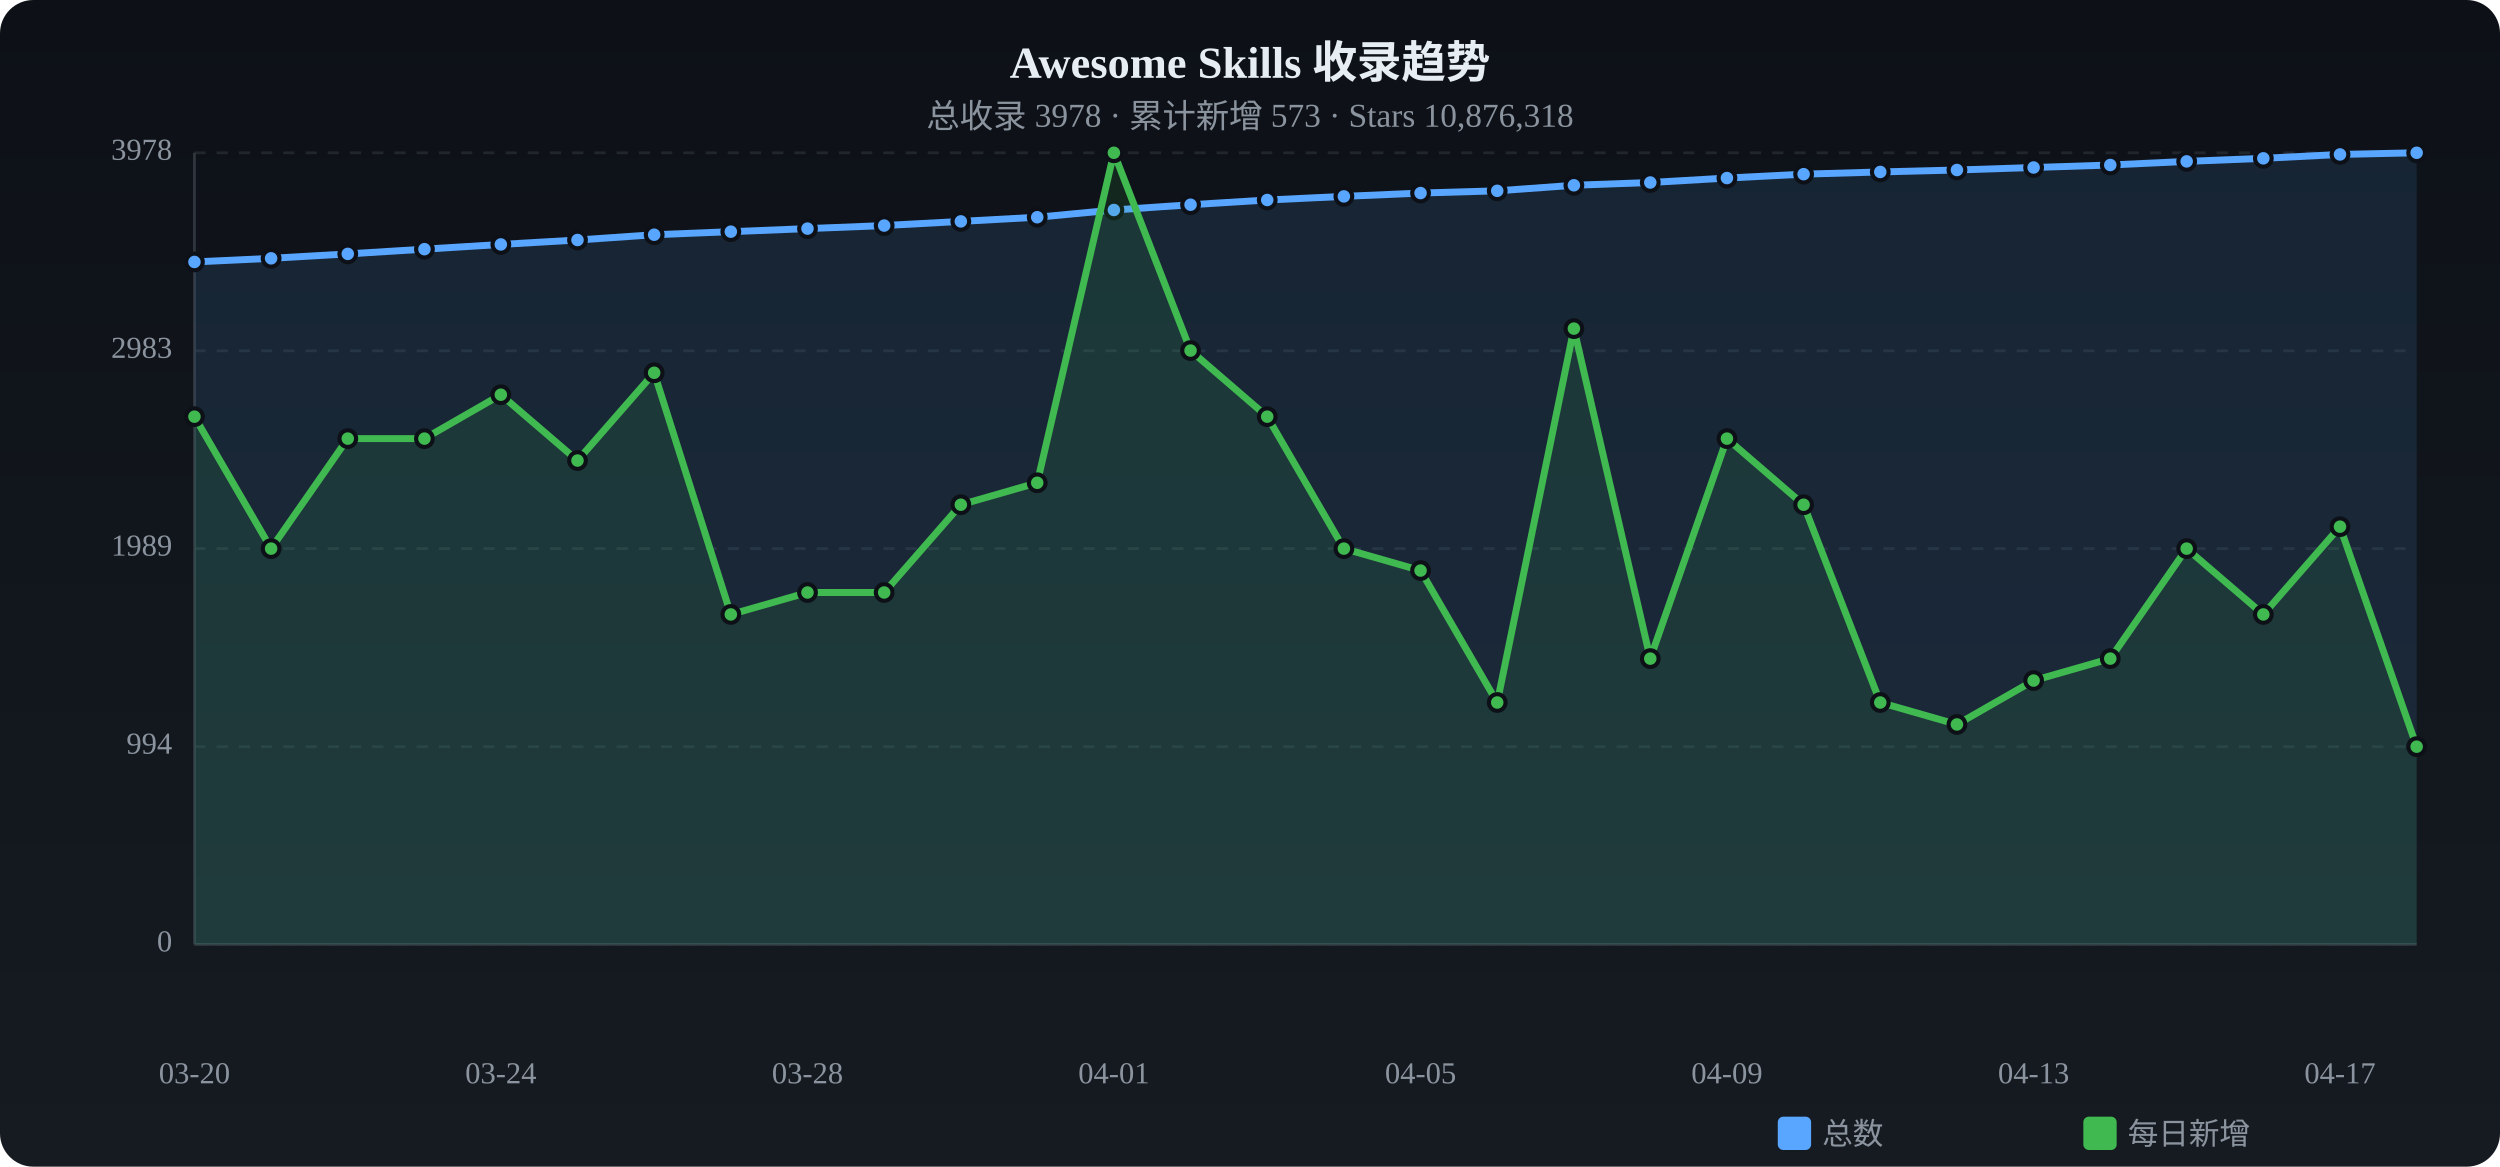
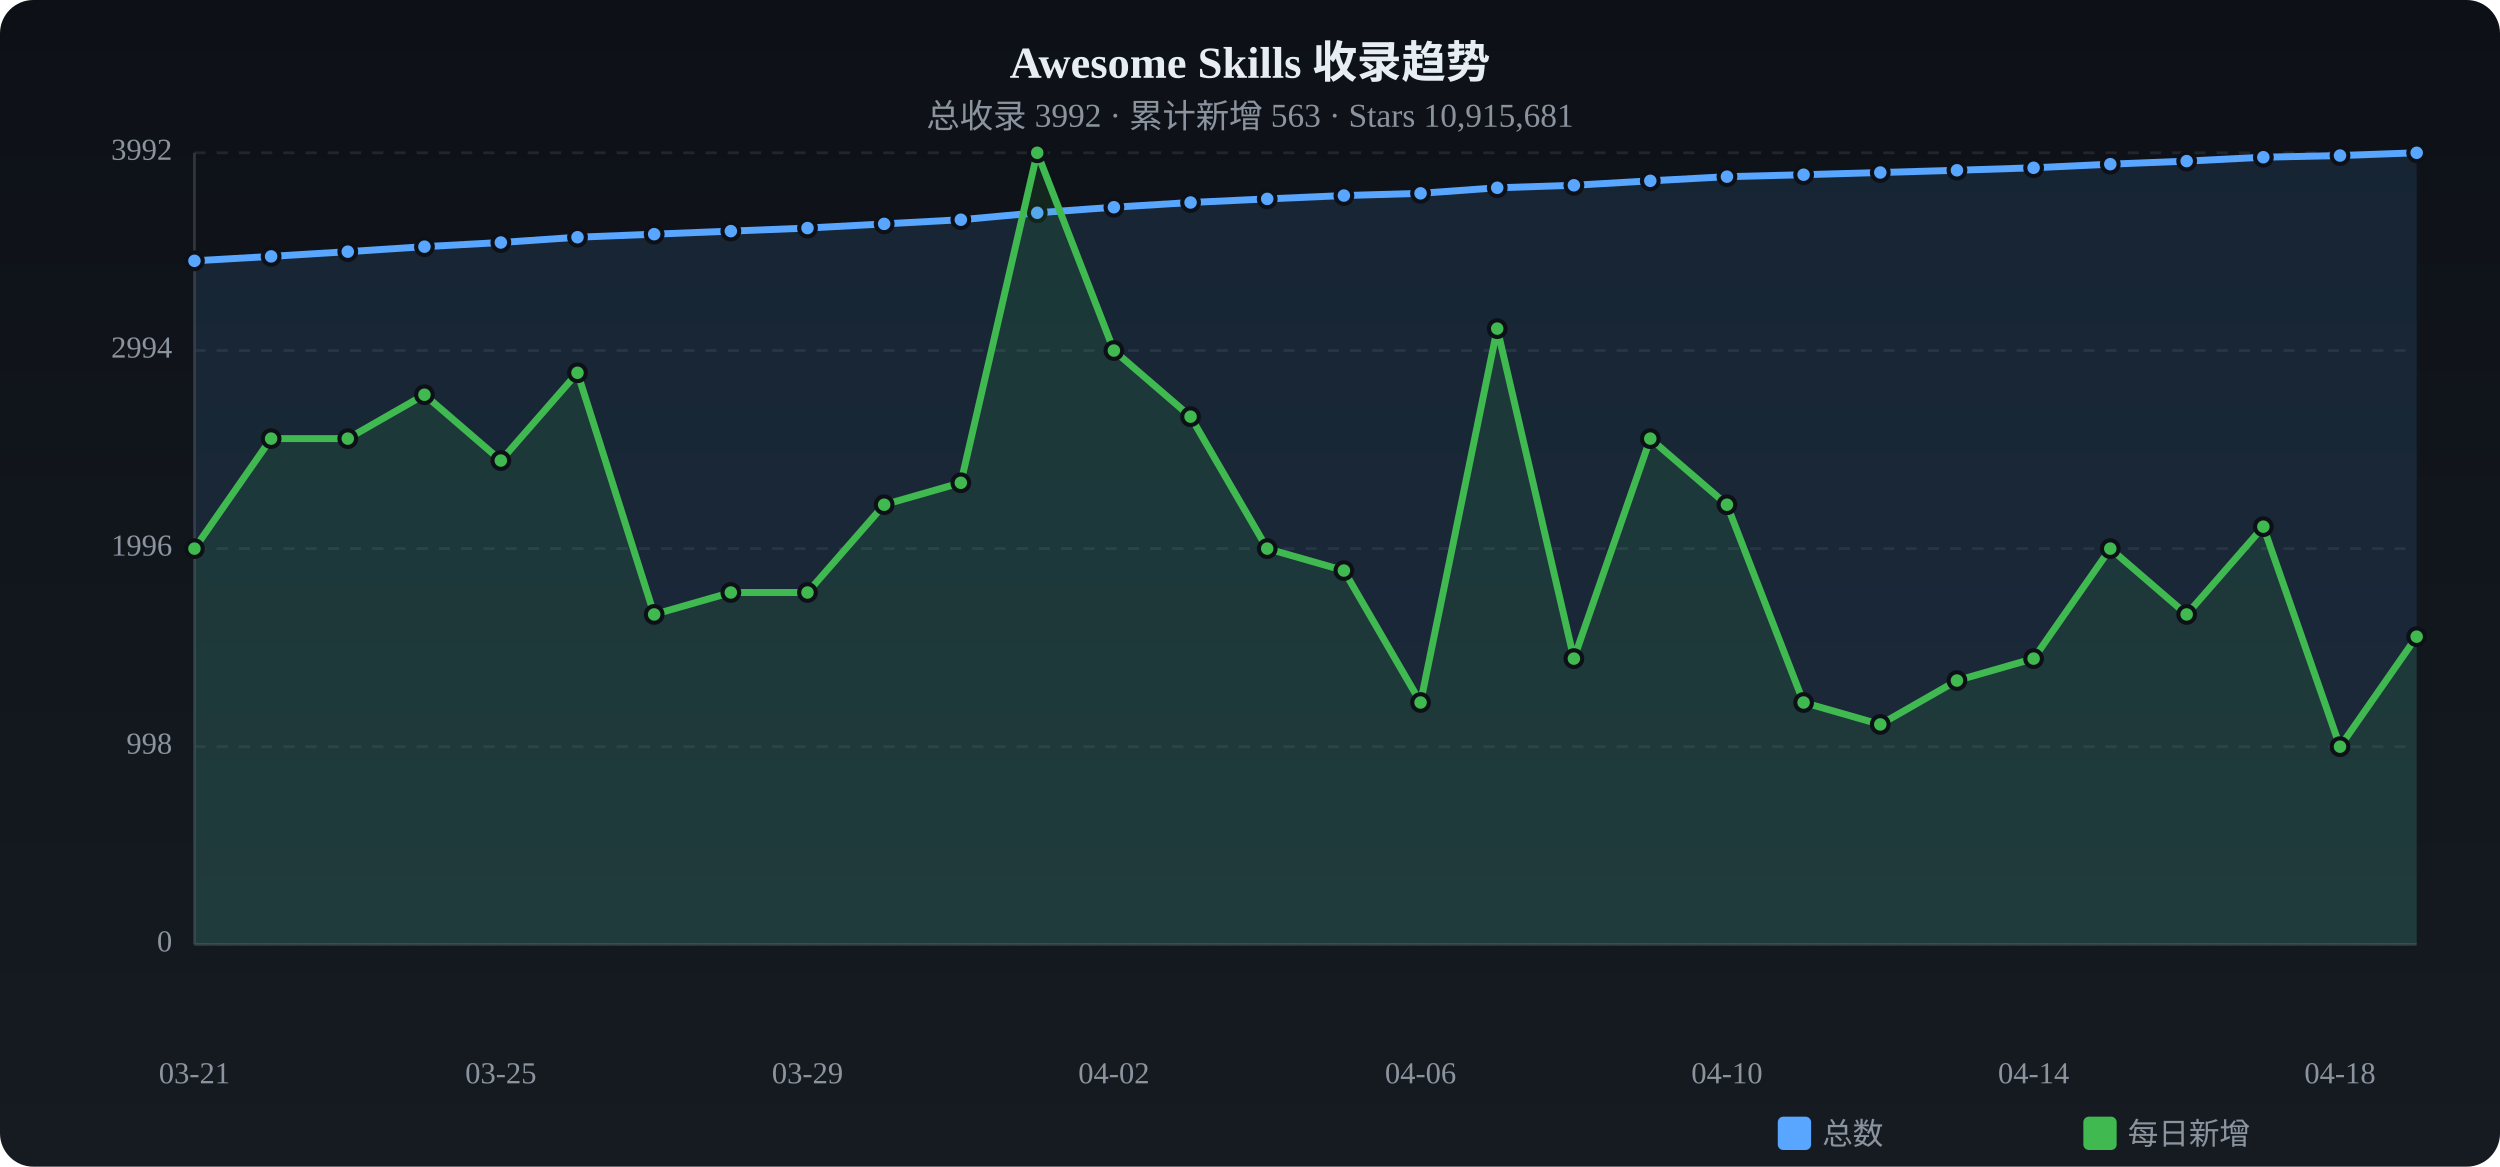
<svg xmlns="http://www.w3.org/2000/svg" viewBox="0 0 900 420" width="900" height="420">
  <defs>
    <linearGradient id="tbg" x1="0%" y1="0%" x2="0%" y2="100%">
      <stop offset="0%" stop-color="#0d1117" />
      <stop offset="100%" stop-color="#161b22" />
    </linearGradient>
  </defs>
  <rect width="900" height="420" rx="12" fill="url(#tbg)" />
  <text x="450.0" y="28" text-anchor="middle" fill="#e6edf3" font-size="16" font-weight="bold">Awesome Skills 收录趋势</text>
-   <text x="450.0" y="46" text-anchor="middle" fill="#8b949e" font-size="12">总收录 3978 · 累计新增 573 · Stars 10,876,318</text>
+   <text x="450.0" y="46" text-anchor="middle" fill="#8b949e" font-size="12">总收录 3992 · 累计新增 563 · Stars 10,915,681</text>
  <text x="62" y="340.0" text-anchor="end" fill="#8b949e" font-size="11" dominant-baseline="middle">0</text>
  <line x1="70" y1="340.0" x2="870" y2="340.0" stroke="#21262d" stroke-dasharray="4 4" />
-   <text x="62" y="268.8" text-anchor="end" fill="#8b949e" font-size="11" dominant-baseline="middle">994</text>
+   <text x="62" y="268.8" text-anchor="end" fill="#8b949e" font-size="11" dominant-baseline="middle">998</text>
  <line x1="70" y1="268.8" x2="870" y2="268.8" stroke="#21262d" stroke-dasharray="4 4" />
-   <text x="62" y="197.5" text-anchor="end" fill="#8b949e" font-size="11" dominant-baseline="middle">1989</text>
+   <text x="62" y="197.5" text-anchor="end" fill="#8b949e" font-size="11" dominant-baseline="middle">1996</text>
  <line x1="70" y1="197.5" x2="870" y2="197.5" stroke="#21262d" stroke-dasharray="4 4" />
-   <text x="62" y="126.3" text-anchor="end" fill="#8b949e" font-size="11" dominant-baseline="middle">2983</text>
-   <line x1="70" y1="126.3" x2="870" y2="126.3" stroke="#21262d" stroke-dasharray="4 4" />
-   <text x="62" y="55.0" text-anchor="end" fill="#8b949e" font-size="11" dominant-baseline="middle">3978</text>
+   <text x="62" y="126.2" text-anchor="end" fill="#8b949e" font-size="11" dominant-baseline="middle">2994</text>
+   <line x1="70" y1="126.2" x2="870" y2="126.2" stroke="#21262d" stroke-dasharray="4 4" />
+   <text x="62" y="55.0" text-anchor="end" fill="#8b949e" font-size="11" dominant-baseline="middle">3992</text>
  <line x1="70" y1="55.0" x2="870" y2="55.0" stroke="#21262d" stroke-dasharray="4 4" />
  <line x1="70" y1="55" x2="70" y2="340" stroke="#30363d" />
  <line x1="70" y1="340" x2="870" y2="340" stroke="#30363d" />
-   <path d="M70.0,94.3 L97.6,93.0 L125.2,91.4 L152.8,89.7 L180.3,88.0 L207.9,86.4 L235.5,84.5 L263.1,83.4 L290.7,82.3 L318.3,81.2 L345.9,79.7 L373.4,78.2 L401.0,75.6 L428.6,73.7 L456.2,72.0 L483.8,70.7 L511.4,69.5 L539.0,68.7 L566.6,66.7 L594.1,65.7 L621.7,64.1 L649.3,62.7 L676.9,61.9 L704.5,61.2 L732.1,60.3 L759.7,59.4 L787.2,58.1 L814.8,57.0 L842.4,55.6 L870.0,55.0 L870.0,340 L70.0,340 Z" fill="#58a6ff" opacity="0.12" />
-   <polyline points="70.0,94.3 97.6,93.0 125.2,91.4 152.8,89.7 180.3,88.0 207.9,86.4 235.5,84.5 263.1,83.4 290.7,82.3 318.3,81.2 345.9,79.7 373.4,78.2 401.0,75.6 428.6,73.7 456.2,72.0 483.8,70.7 511.4,69.5 539.0,68.7 566.6,66.7 594.1,65.7 621.7,64.1 649.3,62.7 676.9,61.9 704.5,61.2 732.1,60.3 759.7,59.4 787.2,58.1 814.8,57.0 842.4,55.6 870.0,55.0" fill="none" stroke="#58a6ff" stroke-width="2.5" stroke-linecap="round" stroke-linejoin="round" />
-   <circle cx="70.0" cy="94.3" r="3" fill="#58a6ff" stroke="#0d1117" stroke-width="1.5" />
-   <circle cx="97.6" cy="93.0" r="3" fill="#58a6ff" stroke="#0d1117" stroke-width="1.5" />
-   <circle cx="125.2" cy="91.4" r="3" fill="#58a6ff" stroke="#0d1117" stroke-width="1.5" />
-   <circle cx="152.8" cy="89.7" r="3" fill="#58a6ff" stroke="#0d1117" stroke-width="1.5" />
-   <circle cx="180.3" cy="88.0" r="3" fill="#58a6ff" stroke="#0d1117" stroke-width="1.5" />
-   <circle cx="207.9" cy="86.4" r="3" fill="#58a6ff" stroke="#0d1117" stroke-width="1.5" />
-   <circle cx="235.5" cy="84.5" r="3" fill="#58a6ff" stroke="#0d1117" stroke-width="1.5" />
-   <circle cx="263.1" cy="83.4" r="3" fill="#58a6ff" stroke="#0d1117" stroke-width="1.5" />
-   <circle cx="290.7" cy="82.3" r="3" fill="#58a6ff" stroke="#0d1117" stroke-width="1.5" />
-   <circle cx="318.3" cy="81.2" r="3" fill="#58a6ff" stroke="#0d1117" stroke-width="1.5" />
-   <circle cx="345.9" cy="79.7" r="3" fill="#58a6ff" stroke="#0d1117" stroke-width="1.5" />
-   <circle cx="373.4" cy="78.2" r="3" fill="#58a6ff" stroke="#0d1117" stroke-width="1.5" />
-   <circle cx="401.0" cy="75.6" r="3" fill="#58a6ff" stroke="#0d1117" stroke-width="1.5" />
-   <circle cx="428.6" cy="73.7" r="3" fill="#58a6ff" stroke="#0d1117" stroke-width="1.5" />
-   <circle cx="456.2" cy="72.0" r="3" fill="#58a6ff" stroke="#0d1117" stroke-width="1.5" />
-   <circle cx="483.8" cy="70.7" r="3" fill="#58a6ff" stroke="#0d1117" stroke-width="1.5" />
-   <circle cx="511.4" cy="69.5" r="3" fill="#58a6ff" stroke="#0d1117" stroke-width="1.5" />
-   <circle cx="539.0" cy="68.7" r="3" fill="#58a6ff" stroke="#0d1117" stroke-width="1.5" />
+   <path d="M70.0,93.9 L97.6,92.3 L125.2,90.6 L152.8,88.8 L180.3,87.3 L207.9,85.4 L235.5,84.3 L263.1,83.2 L290.7,82.1 L318.3,80.6 L345.9,79.1 L373.4,76.6 L401.0,74.6 L428.6,72.9 L456.2,71.6 L483.8,70.4 L511.4,69.6 L539.0,67.6 L566.6,66.7 L594.1,65.1 L621.7,63.6 L649.3,62.9 L676.9,62.1 L704.5,61.3 L732.1,60.4 L759.7,59.1 L787.2,58.0 L814.8,56.6 L842.4,56.0 L870.0,55.0 L870.0,340 L70.0,340 Z" fill="#58a6ff" opacity="0.12" />
+   <polyline points="70.0,93.9 97.6,92.3 125.2,90.6 152.8,88.8 180.3,87.3 207.9,85.4 235.5,84.3 263.1,83.2 290.7,82.1 318.3,80.6 345.9,79.1 373.4,76.6 401.0,74.6 428.6,72.9 456.2,71.6 483.8,70.4 511.4,69.6 539.0,67.6 566.6,66.7 594.1,65.1 621.7,63.6 649.3,62.9 676.9,62.1 704.5,61.3 732.1,60.4 759.7,59.1 787.2,58.0 814.8,56.6 842.4,56.0 870.0,55.0" fill="none" stroke="#58a6ff" stroke-width="2.5" stroke-linecap="round" stroke-linejoin="round" />
+   <circle cx="70.0" cy="93.9" r="3" fill="#58a6ff" stroke="#0d1117" stroke-width="1.5" />
+   <circle cx="97.6" cy="92.3" r="3" fill="#58a6ff" stroke="#0d1117" stroke-width="1.5" />
+   <circle cx="125.2" cy="90.6" r="3" fill="#58a6ff" stroke="#0d1117" stroke-width="1.5" />
+   <circle cx="152.8" cy="88.8" r="3" fill="#58a6ff" stroke="#0d1117" stroke-width="1.5" />
+   <circle cx="180.3" cy="87.3" r="3" fill="#58a6ff" stroke="#0d1117" stroke-width="1.5" />
+   <circle cx="207.9" cy="85.4" r="3" fill="#58a6ff" stroke="#0d1117" stroke-width="1.5" />
+   <circle cx="235.5" cy="84.3" r="3" fill="#58a6ff" stroke="#0d1117" stroke-width="1.5" />
+   <circle cx="263.1" cy="83.2" r="3" fill="#58a6ff" stroke="#0d1117" stroke-width="1.5" />
+   <circle cx="290.7" cy="82.1" r="3" fill="#58a6ff" stroke="#0d1117" stroke-width="1.5" />
+   <circle cx="318.3" cy="80.6" r="3" fill="#58a6ff" stroke="#0d1117" stroke-width="1.5" />
+   <circle cx="345.9" cy="79.1" r="3" fill="#58a6ff" stroke="#0d1117" stroke-width="1.5" />
+   <circle cx="373.4" cy="76.6" r="3" fill="#58a6ff" stroke="#0d1117" stroke-width="1.5" />
+   <circle cx="401.0" cy="74.6" r="3" fill="#58a6ff" stroke="#0d1117" stroke-width="1.5" />
+   <circle cx="428.6" cy="72.9" r="3" fill="#58a6ff" stroke="#0d1117" stroke-width="1.5" />
+   <circle cx="456.2" cy="71.6" r="3" fill="#58a6ff" stroke="#0d1117" stroke-width="1.5" />
+   <circle cx="483.8" cy="70.4" r="3" fill="#58a6ff" stroke="#0d1117" stroke-width="1.5" />
+   <circle cx="511.4" cy="69.6" r="3" fill="#58a6ff" stroke="#0d1117" stroke-width="1.5" />
+   <circle cx="539.0" cy="67.6" r="3" fill="#58a6ff" stroke="#0d1117" stroke-width="1.5" />
  <circle cx="566.6" cy="66.7" r="3" fill="#58a6ff" stroke="#0d1117" stroke-width="1.5" />
-   <circle cx="594.1" cy="65.7" r="3" fill="#58a6ff" stroke="#0d1117" stroke-width="1.5" />
-   <circle cx="621.7" cy="64.1" r="3" fill="#58a6ff" stroke="#0d1117" stroke-width="1.5" />
-   <circle cx="649.3" cy="62.7" r="3" fill="#58a6ff" stroke="#0d1117" stroke-width="1.5" />
-   <circle cx="676.9" cy="61.9" r="3" fill="#58a6ff" stroke="#0d1117" stroke-width="1.5" />
-   <circle cx="704.5" cy="61.2" r="3" fill="#58a6ff" stroke="#0d1117" stroke-width="1.5" />
-   <circle cx="732.1" cy="60.3" r="3" fill="#58a6ff" stroke="#0d1117" stroke-width="1.5" />
-   <circle cx="759.7" cy="59.4" r="3" fill="#58a6ff" stroke="#0d1117" stroke-width="1.5" />
-   <circle cx="787.2" cy="58.1" r="3" fill="#58a6ff" stroke="#0d1117" stroke-width="1.5" />
-   <circle cx="814.8" cy="57.0" r="3" fill="#58a6ff" stroke="#0d1117" stroke-width="1.5" />
-   <circle cx="842.4" cy="55.6" r="3" fill="#58a6ff" stroke="#0d1117" stroke-width="1.5" />
+   <circle cx="594.1" cy="65.1" r="3" fill="#58a6ff" stroke="#0d1117" stroke-width="1.5" />
+   <circle cx="621.7" cy="63.6" r="3" fill="#58a6ff" stroke="#0d1117" stroke-width="1.5" />
+   <circle cx="649.3" cy="62.9" r="3" fill="#58a6ff" stroke="#0d1117" stroke-width="1.5" />
+   <circle cx="676.9" cy="62.1" r="3" fill="#58a6ff" stroke="#0d1117" stroke-width="1.5" />
+   <circle cx="704.5" cy="61.3" r="3" fill="#58a6ff" stroke="#0d1117" stroke-width="1.5" />
+   <circle cx="732.1" cy="60.4" r="3" fill="#58a6ff" stroke="#0d1117" stroke-width="1.5" />
+   <circle cx="759.7" cy="59.1" r="3" fill="#58a6ff" stroke="#0d1117" stroke-width="1.5" />
+   <circle cx="787.2" cy="58.0" r="3" fill="#58a6ff" stroke="#0d1117" stroke-width="1.5" />
+   <circle cx="814.8" cy="56.6" r="3" fill="#58a6ff" stroke="#0d1117" stroke-width="1.5" />
+   <circle cx="842.4" cy="56.0" r="3" fill="#58a6ff" stroke="#0d1117" stroke-width="1.5" />
  <circle cx="870.0" cy="55.0" r="3" fill="#58a6ff" stroke="#0d1117" stroke-width="1.5" />
-   <path d="M70.0,150.0 L97.6,197.5 L125.2,157.9 L152.8,157.9 L180.3,142.1 L207.9,165.8 L235.5,134.2 L263.1,221.2 L290.7,213.3 L318.3,213.3 L345.9,181.7 L373.4,173.8 L401.0,55.0 L428.6,126.2 L456.2,150.0 L483.8,197.5 L511.4,205.4 L539.0,252.9 L566.6,118.3 L594.1,237.1 L621.7,157.9 L649.3,181.7 L676.9,252.9 L704.5,260.8 L732.1,245.0 L759.7,237.1 L787.2,197.5 L814.8,221.2 L842.4,189.6 L870.0,268.8 L870.0,340 L70.0,340 Z" fill="#3fb950" opacity="0.12" />
-   <polyline points="70.0,150.0 97.6,197.5 125.2,157.9 152.8,157.9 180.3,142.1 207.9,165.8 235.5,134.2 263.1,221.2 290.7,213.3 318.3,213.3 345.9,181.7 373.4,173.8 401.0,55.0 428.6,126.2 456.2,150.0 483.8,197.5 511.4,205.4 539.0,252.9 566.6,118.3 594.1,237.1 621.7,157.9 649.3,181.7 676.9,252.9 704.5,260.8 732.1,245.0 759.7,237.1 787.2,197.5 814.8,221.2 842.4,189.6 870.0,268.8" fill="none" stroke="#3fb950" stroke-width="2.5" stroke-linecap="round" stroke-linejoin="round" />
-   <circle cx="70.0" cy="150.0" r="3" fill="#3fb950" stroke="#0d1117" stroke-width="1.5" />
-   <circle cx="97.6" cy="197.5" r="3" fill="#3fb950" stroke="#0d1117" stroke-width="1.5" />
+   <path d="M70.0,197.5 L97.6,157.9 L125.2,157.9 L152.8,142.1 L180.3,165.8 L207.9,134.2 L235.5,221.2 L263.1,213.3 L290.7,213.3 L318.3,181.7 L345.9,173.8 L373.4,55.0 L401.0,126.2 L428.6,150.0 L456.2,197.5 L483.8,205.4 L511.4,252.9 L539.0,118.3 L566.6,237.1 L594.1,157.9 L621.7,181.7 L649.3,252.9 L676.9,260.8 L704.5,245.0 L732.1,237.1 L759.7,197.5 L787.2,221.2 L814.8,189.6 L842.4,268.8 L870.0,229.2 L870.0,340 L70.0,340 Z" fill="#3fb950" opacity="0.12" />
+   <polyline points="70.0,197.5 97.6,157.9 125.2,157.9 152.8,142.1 180.3,165.8 207.9,134.2 235.5,221.2 263.1,213.3 290.7,213.3 318.3,181.7 345.9,173.8 373.4,55.0 401.0,126.2 428.6,150.0 456.2,197.5 483.8,205.4 511.4,252.9 539.0,118.3 566.6,237.1 594.1,157.9 621.7,181.7 649.3,252.9 676.9,260.8 704.5,245.0 732.1,237.1 759.7,197.5 787.2,221.2 814.8,189.6 842.4,268.8 870.0,229.2" fill="none" stroke="#3fb950" stroke-width="2.5" stroke-linecap="round" stroke-linejoin="round" />
+   <circle cx="70.0" cy="197.5" r="3" fill="#3fb950" stroke="#0d1117" stroke-width="1.5" />
+   <circle cx="97.6" cy="157.9" r="3" fill="#3fb950" stroke="#0d1117" stroke-width="1.5" />
  <circle cx="125.2" cy="157.9" r="3" fill="#3fb950" stroke="#0d1117" stroke-width="1.5" />
-   <circle cx="152.8" cy="157.9" r="3" fill="#3fb950" stroke="#0d1117" stroke-width="1.5" />
-   <circle cx="180.3" cy="142.1" r="3" fill="#3fb950" stroke="#0d1117" stroke-width="1.5" />
-   <circle cx="207.9" cy="165.8" r="3" fill="#3fb950" stroke="#0d1117" stroke-width="1.5" />
-   <circle cx="235.5" cy="134.2" r="3" fill="#3fb950" stroke="#0d1117" stroke-width="1.5" />
-   <circle cx="263.1" cy="221.2" r="3" fill="#3fb950" stroke="#0d1117" stroke-width="1.5" />
+   <circle cx="152.8" cy="142.1" r="3" fill="#3fb950" stroke="#0d1117" stroke-width="1.5" />
+   <circle cx="180.3" cy="165.8" r="3" fill="#3fb950" stroke="#0d1117" stroke-width="1.5" />
+   <circle cx="207.9" cy="134.2" r="3" fill="#3fb950" stroke="#0d1117" stroke-width="1.5" />
+   <circle cx="235.5" cy="221.2" r="3" fill="#3fb950" stroke="#0d1117" stroke-width="1.5" />
+   <circle cx="263.1" cy="213.3" r="3" fill="#3fb950" stroke="#0d1117" stroke-width="1.5" />
  <circle cx="290.7" cy="213.3" r="3" fill="#3fb950" stroke="#0d1117" stroke-width="1.5" />
-   <circle cx="318.3" cy="213.3" r="3" fill="#3fb950" stroke="#0d1117" stroke-width="1.5" />
-   <circle cx="345.9" cy="181.7" r="3" fill="#3fb950" stroke="#0d1117" stroke-width="1.5" />
-   <circle cx="373.4" cy="173.8" r="3" fill="#3fb950" stroke="#0d1117" stroke-width="1.5" />
-   <circle cx="401.0" cy="55.0" r="3" fill="#3fb950" stroke="#0d1117" stroke-width="1.5" />
-   <circle cx="428.6" cy="126.2" r="3" fill="#3fb950" stroke="#0d1117" stroke-width="1.5" />
-   <circle cx="456.2" cy="150.0" r="3" fill="#3fb950" stroke="#0d1117" stroke-width="1.5" />
-   <circle cx="483.8" cy="197.5" r="3" fill="#3fb950" stroke="#0d1117" stroke-width="1.5" />
-   <circle cx="511.4" cy="205.4" r="3" fill="#3fb950" stroke="#0d1117" stroke-width="1.5" />
-   <circle cx="539.0" cy="252.9" r="3" fill="#3fb950" stroke="#0d1117" stroke-width="1.5" />
-   <circle cx="566.6" cy="118.3" r="3" fill="#3fb950" stroke="#0d1117" stroke-width="1.5" />
-   <circle cx="594.1" cy="237.1" r="3" fill="#3fb950" stroke="#0d1117" stroke-width="1.5" />
-   <circle cx="621.7" cy="157.9" r="3" fill="#3fb950" stroke="#0d1117" stroke-width="1.5" />
-   <circle cx="649.3" cy="181.7" r="3" fill="#3fb950" stroke="#0d1117" stroke-width="1.5" />
-   <circle cx="676.9" cy="252.9" r="3" fill="#3fb950" stroke="#0d1117" stroke-width="1.5" />
-   <circle cx="704.5" cy="260.8" r="3" fill="#3fb950" stroke="#0d1117" stroke-width="1.5" />
-   <circle cx="732.1" cy="245.0" r="3" fill="#3fb950" stroke="#0d1117" stroke-width="1.5" />
-   <circle cx="759.7" cy="237.1" r="3" fill="#3fb950" stroke="#0d1117" stroke-width="1.5" />
-   <circle cx="787.2" cy="197.5" r="3" fill="#3fb950" stroke="#0d1117" stroke-width="1.5" />
-   <circle cx="814.8" cy="221.2" r="3" fill="#3fb950" stroke="#0d1117" stroke-width="1.5" />
-   <circle cx="842.4" cy="189.6" r="3" fill="#3fb950" stroke="#0d1117" stroke-width="1.5" />
-   <circle cx="870.0" cy="268.8" r="3" fill="#3fb950" stroke="#0d1117" stroke-width="1.5" />
-   <text x="70.0" y="390" text-anchor="middle" fill="#8b949e" font-size="11">03-20</text>
-   <text x="180.3" y="390" text-anchor="middle" fill="#8b949e" font-size="11">03-24</text>
-   <text x="290.7" y="390" text-anchor="middle" fill="#8b949e" font-size="11">03-28</text>
-   <text x="401.0" y="390" text-anchor="middle" fill="#8b949e" font-size="11">04-01</text>
-   <text x="511.4" y="390" text-anchor="middle" fill="#8b949e" font-size="11">04-05</text>
-   <text x="621.7" y="390" text-anchor="middle" fill="#8b949e" font-size="11">04-09</text>
-   <text x="732.1" y="390" text-anchor="middle" fill="#8b949e" font-size="11">04-13</text>
-   <text x="842.4" y="390" text-anchor="middle" fill="#8b949e" font-size="11">04-17</text>
+   <circle cx="318.3" cy="181.7" r="3" fill="#3fb950" stroke="#0d1117" stroke-width="1.5" />
+   <circle cx="345.9" cy="173.8" r="3" fill="#3fb950" stroke="#0d1117" stroke-width="1.5" />
+   <circle cx="373.4" cy="55.0" r="3" fill="#3fb950" stroke="#0d1117" stroke-width="1.5" />
+   <circle cx="401.0" cy="126.2" r="3" fill="#3fb950" stroke="#0d1117" stroke-width="1.5" />
+   <circle cx="428.6" cy="150.0" r="3" fill="#3fb950" stroke="#0d1117" stroke-width="1.5" />
+   <circle cx="456.2" cy="197.5" r="3" fill="#3fb950" stroke="#0d1117" stroke-width="1.5" />
+   <circle cx="483.8" cy="205.4" r="3" fill="#3fb950" stroke="#0d1117" stroke-width="1.5" />
+   <circle cx="511.4" cy="252.9" r="3" fill="#3fb950" stroke="#0d1117" stroke-width="1.5" />
+   <circle cx="539.0" cy="118.3" r="3" fill="#3fb950" stroke="#0d1117" stroke-width="1.5" />
+   <circle cx="566.6" cy="237.1" r="3" fill="#3fb950" stroke="#0d1117" stroke-width="1.5" />
+   <circle cx="594.1" cy="157.9" r="3" fill="#3fb950" stroke="#0d1117" stroke-width="1.5" />
+   <circle cx="621.7" cy="181.7" r="3" fill="#3fb950" stroke="#0d1117" stroke-width="1.5" />
+   <circle cx="649.3" cy="252.9" r="3" fill="#3fb950" stroke="#0d1117" stroke-width="1.5" />
+   <circle cx="676.9" cy="260.8" r="3" fill="#3fb950" stroke="#0d1117" stroke-width="1.5" />
+   <circle cx="704.5" cy="245.0" r="3" fill="#3fb950" stroke="#0d1117" stroke-width="1.5" />
+   <circle cx="732.1" cy="237.1" r="3" fill="#3fb950" stroke="#0d1117" stroke-width="1.5" />
+   <circle cx="759.7" cy="197.5" r="3" fill="#3fb950" stroke="#0d1117" stroke-width="1.5" />
+   <circle cx="787.2" cy="221.2" r="3" fill="#3fb950" stroke="#0d1117" stroke-width="1.5" />
+   <circle cx="814.8" cy="189.6" r="3" fill="#3fb950" stroke="#0d1117" stroke-width="1.5" />
+   <circle cx="842.4" cy="268.8" r="3" fill="#3fb950" stroke="#0d1117" stroke-width="1.5" />
+   <circle cx="870.0" cy="229.2" r="3" fill="#3fb950" stroke="#0d1117" stroke-width="1.5" />
+   <text x="70.0" y="390" text-anchor="middle" fill="#8b949e" font-size="11">03-21</text>
+   <text x="180.3" y="390" text-anchor="middle" fill="#8b949e" font-size="11">03-25</text>
+   <text x="290.7" y="390" text-anchor="middle" fill="#8b949e" font-size="11">03-29</text>
+   <text x="401.0" y="390" text-anchor="middle" fill="#8b949e" font-size="11">04-02</text>
+   <text x="511.4" y="390" text-anchor="middle" fill="#8b949e" font-size="11">04-06</text>
+   <text x="621.7" y="390" text-anchor="middle" fill="#8b949e" font-size="11">04-10</text>
+   <text x="732.1" y="390" text-anchor="middle" fill="#8b949e" font-size="11">04-14</text>
+   <text x="842.4" y="390" text-anchor="middle" fill="#8b949e" font-size="11">04-18</text>
  <rect x="640" y="402" width="12" height="12" rx="2" fill="#58a6ff" />
  <text x="656" y="412" fill="#8b949e" font-size="11">总数</text>
  <rect x="750" y="402" width="12" height="12" rx="2" fill="#3fb950" />
  <text x="766" y="412" fill="#8b949e" font-size="11">每日新增</text>
</svg>
